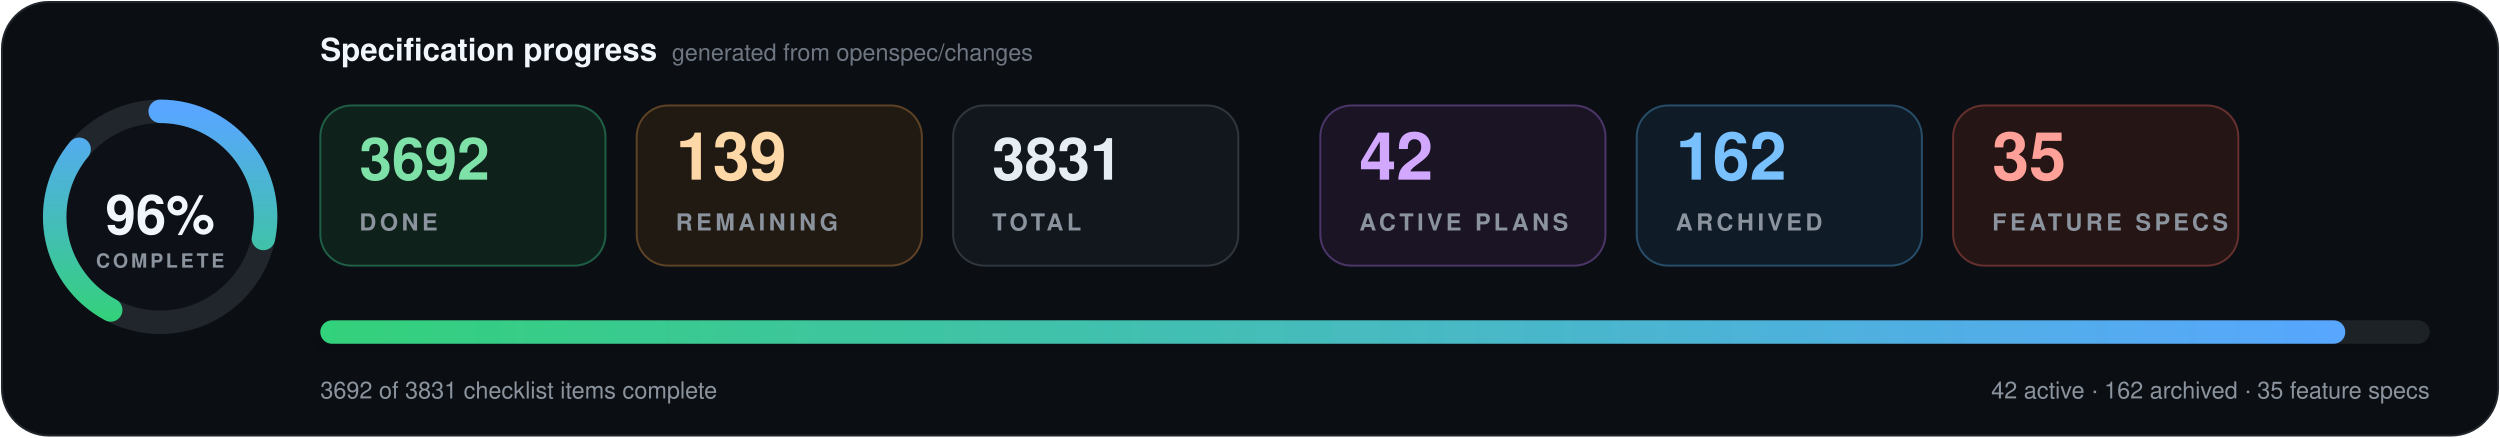
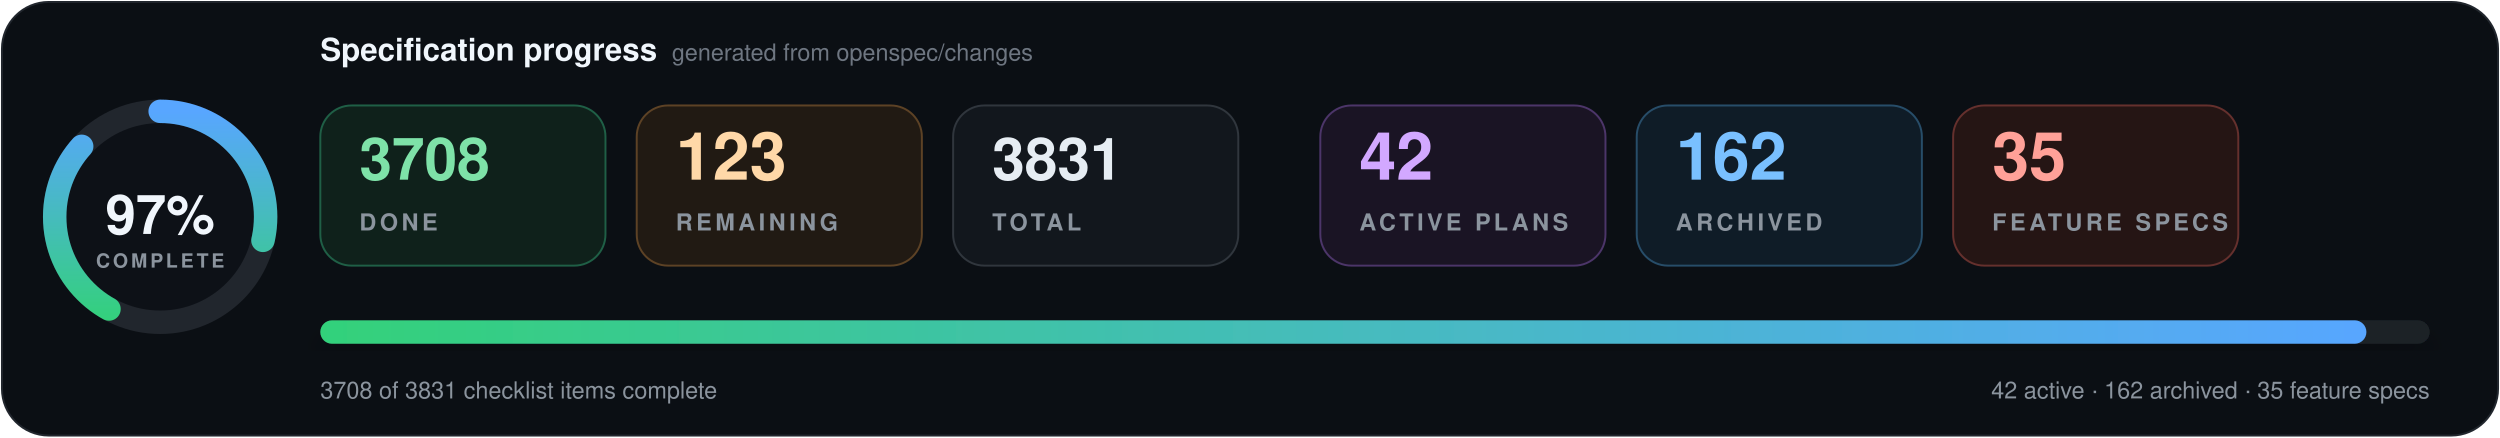
- <svg xmlns="http://www.w3.org/2000/svg" data-cache-version="1791474908" width="1280" height="224" viewBox="0 0 1280 224" role="img" aria-labelledby="title description" font-family="system-ui, -apple-system, BlinkMacSystemFont, 'Segoe UI', Helvetica, Arial, sans-serif" font-variant-numeric="tabular-nums">
+ <svg xmlns="http://www.w3.org/2000/svg" data-cache-version="1791475821" width="1280" height="224" viewBox="0 0 1280 224" role="img" aria-labelledby="title description" font-family="system-ui, -apple-system, BlinkMacSystemFont, 'Segoe UI', Helvetica, Arial, sans-serif" font-variant-numeric="tabular-nums">
  <defs>
    <linearGradient id="progress" x1="0" x2="1">
      <stop offset="0" stop-color="#33d17a" />
      <stop offset="1" stop-color="#58a6ff" />
    </linearGradient>
    <filter id="shadow" x="-10%" y="-20%" width="120%" height="150%">
      <feDropShadow dx="0" dy="7" stdDeviation="9" flood-color="#000" flood-opacity=".28" />
    </filter>
  </defs>
  <rect x="1" y="1" width="1278" height="222" rx="24" fill="#0b0f14" stroke="#21262d" />
  <g transform="translate(82 111)">
    <circle r="54" fill="#0d1117" stroke="#21262d" stroke-width="12" />
-     <circle r="54" fill="none" stroke="url(#progress)" stroke-width="12" stroke-linecap="round" pathLength="100" stroke-dasharray="96 100" transform="rotate(-90)" />
-     <text y="-1" text-anchor="middle" dominant-baseline="middle" fill="#f0f6fc" font-size="28" font-weight="800">96%</text>
+     <circle r="54" fill="none" stroke="url(#progress)" stroke-width="12" stroke-linecap="round" pathLength="100" stroke-dasharray="97 100" transform="rotate(-90)" />
+     <text y="-1" text-anchor="middle" dominant-baseline="middle" fill="#f0f6fc" font-size="28" font-weight="800">97%</text>
    <text y="26" text-anchor="middle" fill="#8b949e" font-size="10" font-weight="700" letter-spacing="1.5">COMPLETE</text>
  </g>
  <text x="164" y="31" fill="#f0f6fc" font-size="16" font-weight="750">Specification progress</text>
  <text x="344" y="31" fill="#6e7681" font-size="12">generated from openspec/changes</text>
  <g transform="translate(164 54)">
    <rect width="146" height="82" rx="16" fill="#0f211b" stroke="#1f5f46" />
-     <text x="20" y="38" fill="#7ee2a8" font-size="30" font-weight="750">3692</text>
+     <text x="20" y="38" fill="#7ee2a8" font-size="30" font-weight="750">3708</text>
    <text x="20" y="64" fill="#8b949e" font-size="12" font-weight="700" letter-spacing="1.8">DONE</text>
  </g>
  <g transform="translate(326 54)">
    <rect width="146" height="82" rx="16" fill="#211a13" stroke="#5d4225" />
-     <text x="20" y="38" fill="#ffd8a8" font-size="34" font-weight="750">139</text>
+     <text x="20" y="38" fill="#ffd8a8" font-size="34" font-weight="750">123</text>
    <text x="20" y="64" fill="#8b949e" font-size="12" font-weight="700" letter-spacing="1.8">REMAINING</text>
  </g>
  <g transform="translate(488 54)">
    <rect width="146" height="82" rx="16" fill="#12171d" stroke="#30363d" />
    <text x="20" y="38" fill="#e6edf3" font-size="30" font-weight="750">3831</text>
    <text x="20" y="64" fill="#8b949e" font-size="12" font-weight="700" letter-spacing="1.8">TOTAL</text>
  </g>
  <g transform="translate(676 54)">
    <rect width="146" height="82" rx="16" fill="#1a1424" stroke="#4c3569" />
    <text x="20" y="38" fill="#d2a8ff" font-size="34" font-weight="750">42</text>
    <text x="20" y="64" fill="#8b949e" font-size="12" font-weight="700" letter-spacing="1.8">ACTIVE PLANS</text>
  </g>
  <g transform="translate(838 54)">
    <rect width="146" height="82" rx="16" fill="#0f1c27" stroke="#274d69" />
    <text x="20" y="38" fill="#79c0ff" font-size="34" font-weight="750">162</text>
    <text x="20" y="64" fill="#8b949e" font-size="12" font-weight="700" letter-spacing="1.8">ARCHIVED</text>
  </g>
  <g transform="translate(1000 54)">
    <rect width="146" height="82" rx="16" fill="#251514" stroke="#65302d" />
    <text x="20" y="38" fill="#ffa198" font-size="34" font-weight="750">35</text>
    <text x="20" y="64" fill="#8b949e" font-size="12" font-weight="700" letter-spacing="1.8">FEATURE SPECS</text>
  </g>
  <g filter="url(#shadow)">
    <rect x="164" y="164" width="1080" height="12" rx="6" fill="#1b2128" />
-     <rect x="164" y="164" width="1036.8" height="12" rx="6" fill="url(#progress)" />
+     <rect x="164" y="164" width="1047.6" height="12" rx="6" fill="url(#progress)" />
  </g>
-   <text x="164" y="204" fill="#8b949e" font-size="12">3692 of 3831 checklist items complete</text>
+   <text x="164" y="204" fill="#8b949e" font-size="12">3708 of 3831 checklist items complete</text>
  <text x="1244" y="204" text-anchor="end" fill="#8b949e" font-size="12">42 active · 162 archived · 35 feature specs</text>
</svg>
